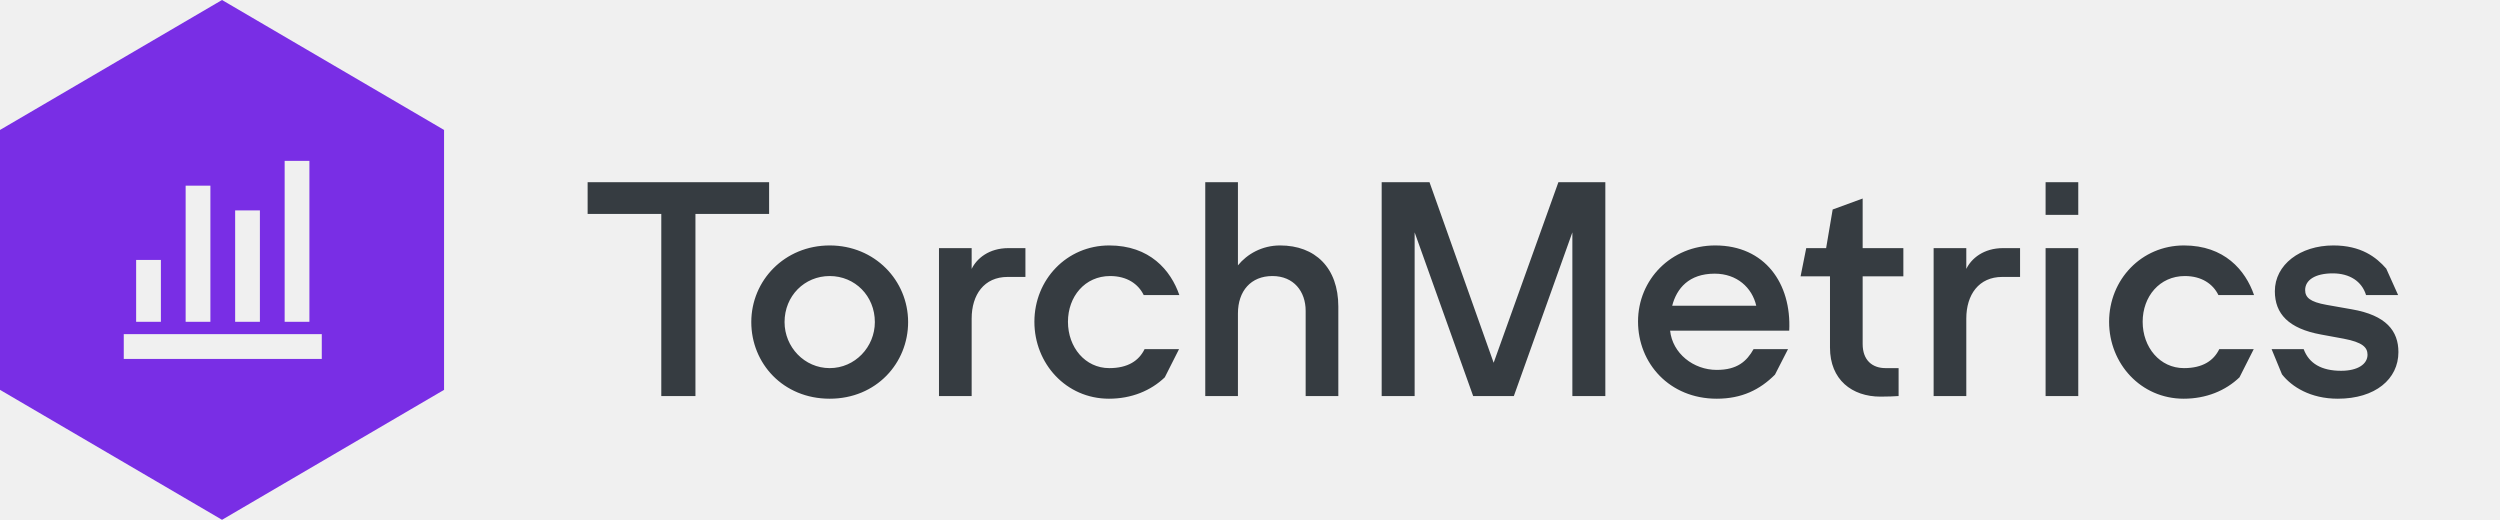
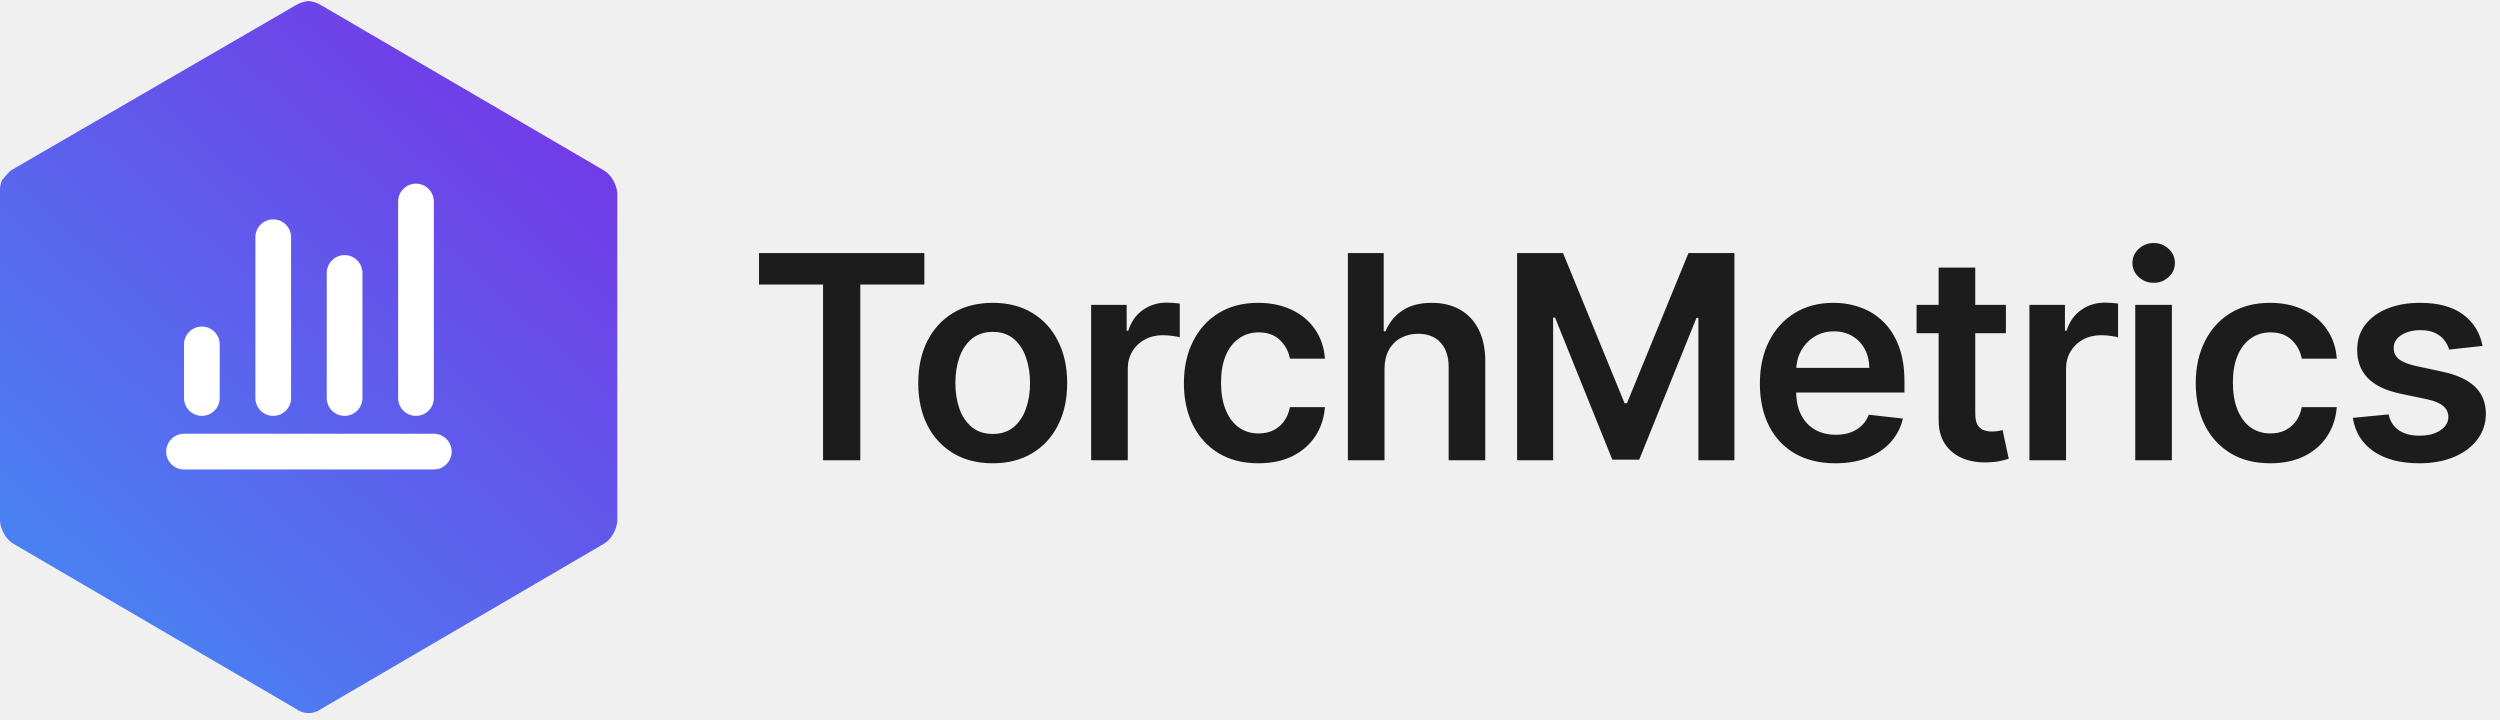
- <svg xmlns="http://www.w3.org/2000/svg" width="202" height="42" viewBox="0 0 202 42" fill="none">
-   <path fill-rule="evenodd" clip-rule="evenodd" d="M0 10.5L17.939 0L35.88 10.5V31.5L17.94 42L0 31.5V10.5ZM17 15V26H15L15 15H17ZM26 27H10V29H26V27ZM25 13V26H23V13H25ZM13 26V21H11V26H13ZM19 26V17H21V26H19Z" fill="#792EE5" />
-   <path d="M62.144 17.288V14.72H47.48V17.288H53.432V32H56.192V17.288H62.144ZM67.04 32.216C70.808 32.216 73.376 29.336 73.376 26.024C73.376 22.664 70.688 19.832 67.04 19.832C63.392 19.832 60.704 22.664 60.704 26.024C60.704 29.36 63.272 32.216 67.04 32.216ZM67.04 29.744C65 29.744 63.392 28.04 63.392 26.024C63.392 23.912 65 22.304 67.04 22.304C69.08 22.304 70.688 23.912 70.688 26.024C70.688 28.04 69.08 29.744 67.04 29.744ZM78.51 25.736C78.51 23.816 79.518 22.376 81.414 22.376H82.854V20.048H81.486C79.902 20.048 78.918 20.888 78.51 21.728V20.048H75.87V32H78.51V25.736ZM89.603 32.216C91.427 32.216 92.987 31.568 94.115 30.488L95.267 28.208H92.483C92.027 29.144 91.139 29.744 89.627 29.744C87.683 29.744 86.291 28.064 86.291 26C86.291 23.96 87.659 22.304 89.699 22.304C91.067 22.304 91.979 22.952 92.411 23.84H95.291C94.595 21.824 92.891 19.832 89.627 19.832C86.195 19.832 83.579 22.592 83.579 26C83.579 29.384 86.147 32.216 89.603 32.216ZM100.025 25.328C100.025 23.504 101.081 22.304 102.809 22.304C104.537 22.304 105.497 23.552 105.497 25.112V32H108.137V24.776C108.137 21.632 106.265 19.832 103.433 19.832C101.969 19.832 100.769 20.528 100.025 21.44V14.72H97.385V32H100.025V25.328ZM114.303 18.776L119.031 32H122.319L127.047 18.776V32H129.711V14.72H125.919L120.687 29.312L115.503 14.72H111.639V32H114.303V18.776ZM143.417 30.272L144.473 28.208H141.689C141.137 29.192 140.369 29.888 138.713 29.888C136.817 29.888 135.137 28.544 134.945 26.72H144.569C144.761 22.904 142.601 19.832 138.593 19.832C135.017 19.832 132.353 22.592 132.353 25.976C132.353 29.36 134.897 32.216 138.713 32.216C140.729 32.216 142.193 31.496 143.417 30.272ZM138.545 22.112C140.345 22.112 141.569 23.24 141.905 24.704H135.113C135.473 23.312 136.457 22.112 138.545 22.112ZM153.407 32V29.744H152.351C151.271 29.744 150.503 29.096 150.503 27.8V22.328H153.791V20.048H150.503V16.04L148.079 16.928L147.551 20.048H145.943L145.487 22.328H147.863V28.088C147.863 30.68 149.639 32.048 151.943 32.048C152.543 32.048 153.071 32.024 153.407 32ZM158.877 25.736C158.877 23.816 159.885 22.376 161.781 22.376H163.221V20.048H161.853C160.269 20.048 159.285 20.888 158.877 21.728V20.048H156.237V32H158.877V25.736ZM165.284 17.36H167.924V14.72H165.284V17.36ZM165.284 32H167.924V20.048H165.284V32ZM176.439 32.216C178.263 32.216 179.823 31.568 180.951 30.488L182.103 28.208H179.319C178.863 29.144 177.975 29.744 176.463 29.744C174.519 29.744 173.127 28.064 173.127 26C173.127 23.96 174.495 22.304 176.535 22.304C177.903 22.304 178.815 22.952 179.247 23.84H182.127C181.431 21.824 179.727 19.832 176.463 19.832C173.031 19.832 170.415 22.592 170.415 26C170.415 29.384 172.983 32.216 176.439 32.216ZM183.544 28.208L184.384 30.248C185.176 31.256 186.688 32.216 188.896 32.216C191.92 32.216 193.792 30.632 193.792 28.448C193.792 26.744 192.808 25.472 190.024 24.992L187.984 24.632C186.64 24.392 186.256 24.032 186.256 23.432C186.256 22.64 187.048 22.088 188.488 22.088C189.856 22.088 190.84 22.736 191.176 23.84H193.768L192.808 21.704C191.992 20.768 190.768 19.832 188.536 19.832C185.848 19.832 183.808 21.392 183.808 23.528C183.808 25.352 184.912 26.552 187.552 27.032L189.376 27.368C190.888 27.656 191.296 28.064 191.296 28.664C191.296 29.408 190.528 29.96 189.16 29.96C187.6 29.96 186.568 29.384 186.136 28.208H183.544Z" fill="#363C41" />
+ <svg xmlns="http://www.w3.org/2000/svg" width="351" height="101" viewBox="0 0 351 101" fill="none">
+   <g clip-path="url(#clip0_128_22)">
+     <path d="M41.565 0.711L1.769 23.788C1.179 24.084 0.884 24.675 0.295 25.267C0.055 25.826 -0.046 26.435 -1.51027e-05 27.042V73.196C0.061 73.825 0.263 74.431 0.59 74.971C0.923 75.601 1.436 76.116 2.063 76.451L41.565 99.527C42.075 99.912 42.696 100.119 43.333 100.119C43.971 100.119 44.592 99.912 45.102 99.527L84.603 76.451C85.23 76.116 85.743 75.601 86.077 74.971C86.404 74.431 86.606 73.825 86.667 73.196V27.072C86.606 26.443 86.404 25.836 86.077 25.297C85.743 24.667 85.23 24.152 84.603 23.817L45.102 0.74C44.564 0.412 43.96 0.21 43.333 0.149C42.709 0.201 42.105 0.393 41.565 0.711Z" fill="url(#paint0_linear_128_22)" />
+     <path d="M40.868 55.884L40.868 33.307C40.868 31.923 39.746 30.802 38.363 30.802C36.98 30.802 35.858 31.923 35.858 33.307L35.858 55.884C35.858 57.267 36.98 58.389 38.363 58.389C39.746 58.389 40.868 57.267 40.868 55.884Z" fill="white" />
+     <path d="M60.905 60.897L25.841 60.897C24.456 60.897 23.333 62.02 23.333 63.405C23.333 64.79 24.456 65.913 25.841 65.913L60.905 65.913C62.29 65.913 63.413 64.79 63.413 63.405C63.413 62.02 62.29 60.897 60.905 60.897Z" fill="white" />
+     <path d="M60.908 55.884L60.908 28.291C60.908 26.907 59.786 25.786 58.403 25.786C57.019 25.786 55.898 26.907 55.898 28.291L55.898 55.884C55.898 57.267 57.019 58.389 58.403 58.389C59.786 58.389 60.908 57.267 60.908 55.884Z" fill="white" />
+     <path d="M30.848 55.884L30.848 48.354C30.848 46.971 29.727 45.849 28.343 45.849C26.96 45.849 25.838 46.971 25.838 48.354L25.838 55.884C25.838 57.267 26.96 58.389 28.343 58.389C29.727 58.389 30.848 57.267 30.848 55.884Z" fill="white" />
+     <path d="M45.878 38.322V55.884C45.878 57.267 46.999 58.389 48.383 58.389C49.766 58.389 50.888 57.267 50.888 55.884V38.322C50.888 36.939 49.766 35.818 48.383 35.818C46.999 35.818 45.878 36.939 45.878 38.322Z" fill="white" />
+   </g>
+   <path d="M106.567 39.946V35.528H129.777V39.946H120.786V64.619H115.559V39.946H106.567ZM139.378 65.045C137.247 65.045 135.4 64.577 133.838 63.639C132.275 62.702 131.063 61.39 130.201 59.704C129.349 58.019 128.923 56.049 128.923 53.795C128.923 51.541 129.349 49.567 130.201 47.872C131.063 46.177 132.275 44.861 133.838 43.923C135.4 42.986 137.247 42.517 139.378 42.517C141.508 42.517 143.355 42.986 144.917 43.923C146.48 44.861 147.687 46.177 148.539 47.872C149.401 49.567 149.832 51.541 149.832 53.795C149.832 56.049 149.401 58.019 148.539 59.704C147.687 61.39 146.48 62.702 144.917 63.639C143.355 64.577 141.508 65.045 139.378 65.045ZM139.406 60.926C140.561 60.926 141.527 60.609 142.304 59.974C143.08 59.33 143.658 58.469 144.037 57.389C144.425 56.309 144.619 55.107 144.619 53.781C144.619 52.446 144.425 51.239 144.037 50.159C143.658 49.07 143.08 48.203 142.304 47.559C141.527 46.916 140.561 46.594 139.406 46.594C138.222 46.594 137.237 46.916 136.451 47.559C135.675 48.203 135.092 49.07 134.704 50.159C134.325 51.239 134.136 52.446 134.136 53.781C134.136 55.107 134.325 56.309 134.704 57.389C135.092 58.469 135.675 59.33 136.451 59.974C137.237 60.609 138.222 60.926 139.406 60.926ZM153.196 64.619V42.801H158.182V46.437H158.409C158.807 45.178 159.489 44.207 160.455 43.525C161.43 42.834 162.543 42.489 163.793 42.489C164.077 42.489 164.394 42.503 164.745 42.531C165.105 42.55 165.403 42.583 165.64 42.63V47.361C165.422 47.285 165.076 47.219 164.603 47.162C164.139 47.096 163.689 47.062 163.253 47.062C162.316 47.062 161.473 47.266 160.725 47.673C159.986 48.071 159.404 48.625 158.978 49.335C158.552 50.045 158.338 50.864 158.338 51.792V64.619H153.196ZM176.674 65.045C174.496 65.045 172.626 64.567 171.064 63.611C169.511 62.654 168.313 61.333 167.47 59.648C166.637 57.953 166.22 56.002 166.22 53.795C166.22 51.579 166.646 49.624 167.498 47.929C168.351 46.224 169.553 44.898 171.106 43.952C172.669 42.995 174.515 42.517 176.646 42.517C178.417 42.517 179.984 42.844 181.348 43.497C182.721 44.141 183.815 45.055 184.629 46.239C185.443 47.413 185.907 48.786 186.021 50.358H181.106C180.907 49.307 180.434 48.431 179.686 47.73C178.947 47.02 177.958 46.665 176.717 46.665C175.666 46.665 174.743 46.949 173.947 47.517C173.152 48.076 172.531 48.88 172.086 49.932C171.651 50.983 171.433 52.242 171.433 53.71C171.433 55.197 171.651 56.475 172.086 57.545C172.522 58.606 173.133 59.425 173.919 60.003C174.714 60.571 175.647 60.855 176.717 60.855C177.475 60.855 178.152 60.713 178.748 60.429C179.354 60.135 179.861 59.714 180.268 59.165C180.675 58.615 180.955 57.948 181.106 57.162H186.021C185.898 58.705 185.443 60.074 184.657 61.267C183.871 62.451 182.801 63.379 181.447 64.051C180.093 64.714 178.502 65.045 176.674 65.045ZM194.385 51.835V64.619H189.243V35.528H194.272V46.508H194.527C195.039 45.277 195.829 44.307 196.9 43.596C197.979 42.877 199.352 42.517 201.019 42.517C202.534 42.517 203.855 42.834 204.982 43.469C206.109 44.103 206.98 45.031 207.596 46.253C208.221 47.474 208.533 48.966 208.533 50.727V64.619H203.391V51.523C203.391 50.055 203.012 48.914 202.255 48.099C201.507 47.275 200.455 46.864 199.101 46.864C198.192 46.864 197.378 47.062 196.658 47.46C195.948 47.848 195.389 48.412 194.982 49.15C194.584 49.889 194.385 50.784 194.385 51.835ZM213.002 35.528H219.451L228.087 56.608H228.428L237.064 35.528H243.513V64.619H238.456V44.633H238.186L230.147 64.534H226.368L218.329 44.591H218.059V64.619H213.002V35.528ZM257.684 65.045C255.496 65.045 253.607 64.591 252.016 63.682C250.435 62.763 249.218 61.466 248.365 59.79C247.513 58.104 247.087 56.12 247.087 53.838C247.087 51.594 247.513 49.624 248.365 47.929C249.227 46.224 250.43 44.898 251.973 43.952C253.517 42.995 255.33 42.517 257.414 42.517C258.758 42.517 260.027 42.735 261.221 43.17C262.423 43.596 263.484 44.259 264.402 45.159C265.33 46.059 266.06 47.204 266.59 48.596C267.12 49.979 267.385 51.627 267.385 53.54V55.116H249.502V51.65H262.456C262.447 50.666 262.234 49.79 261.817 49.023C261.401 48.246 260.818 47.635 260.07 47.19C259.331 46.745 258.47 46.523 257.485 46.523C256.434 46.523 255.51 46.778 254.715 47.29C253.919 47.791 253.299 48.454 252.854 49.278C252.418 50.093 252.196 50.987 252.186 51.963V54.989C252.186 56.257 252.418 57.346 252.883 58.255C253.347 59.155 253.995 59.846 254.829 60.329C255.662 60.803 256.637 61.04 257.755 61.04C258.503 61.04 259.18 60.935 259.786 60.727C260.392 60.509 260.918 60.192 261.363 59.775C261.808 59.359 262.144 58.843 262.371 58.227L267.172 58.767C266.869 60.036 266.292 61.144 265.439 62.091C264.597 63.028 263.517 63.757 262.201 64.278C260.884 64.79 259.379 65.045 257.684 65.045ZM281.63 42.801V46.778H269.088V42.801H281.63ZM272.184 37.574H277.326V58.057C277.326 58.748 277.431 59.278 277.639 59.648C277.857 60.007 278.141 60.254 278.491 60.386C278.842 60.519 279.23 60.585 279.656 60.585C279.978 60.585 280.271 60.561 280.537 60.514C280.811 60.467 281.02 60.424 281.162 60.386L282.028 64.406C281.753 64.501 281.36 64.605 280.849 64.719C280.347 64.832 279.732 64.898 279.003 64.918C277.715 64.955 276.555 64.761 275.522 64.335C274.49 63.9 273.671 63.227 273.065 62.318C272.468 61.409 272.175 60.273 272.184 58.909V37.574ZM284.931 64.619V42.801H289.917V46.437H290.144C290.542 45.178 291.223 44.207 292.189 43.525C293.165 42.834 294.277 42.489 295.527 42.489C295.811 42.489 296.129 42.503 296.479 42.531C296.839 42.55 297.137 42.583 297.374 42.63V47.361C297.156 47.285 296.811 47.219 296.337 47.162C295.873 47.096 295.423 47.062 294.988 47.062C294.05 47.062 293.207 47.266 292.459 47.673C291.721 48.071 291.138 48.625 290.712 49.335C290.286 50.045 290.073 50.864 290.073 51.792V64.619H284.931ZM299.79 64.619V42.801H304.932V64.619H299.79ZM302.375 39.704C301.561 39.704 300.86 39.434 300.273 38.895C299.686 38.346 299.392 37.687 299.392 36.92C299.392 36.144 299.686 35.486 300.273 34.946C300.86 34.397 301.561 34.122 302.375 34.122C303.199 34.122 303.9 34.397 304.478 34.946C305.065 35.486 305.358 36.144 305.358 36.92C305.358 37.687 305.065 38.346 304.478 38.895C303.9 39.434 303.199 39.704 302.375 39.704ZM318.737 65.045C316.559 65.045 314.689 64.567 313.126 63.611C311.573 62.654 310.375 61.333 309.532 59.648C308.699 57.953 308.282 56.002 308.282 53.795C308.282 51.579 308.709 49.624 309.561 47.929C310.413 46.224 311.616 44.898 313.169 43.952C314.731 42.995 316.578 42.517 318.709 42.517C320.479 42.517 322.047 42.844 323.41 43.497C324.783 44.141 325.877 45.055 326.691 46.239C327.506 47.413 327.97 48.786 328.084 50.358H323.169C322.97 49.307 322.496 48.431 321.748 47.73C321.01 47.02 320.02 46.665 318.78 46.665C317.728 46.665 316.805 46.949 316.01 47.517C315.214 48.076 314.594 48.88 314.149 49.932C313.713 50.983 313.495 52.242 313.495 53.71C313.495 55.197 313.713 56.475 314.149 57.545C314.584 58.606 315.195 59.425 315.981 60.003C316.777 60.571 317.709 60.855 318.78 60.855C319.537 60.855 320.214 60.713 320.811 60.429C321.417 60.135 321.923 59.714 322.331 59.165C322.738 58.615 323.017 57.948 323.169 57.162H328.084C327.96 58.705 327.506 60.074 326.72 61.267C325.934 62.451 324.864 63.379 323.51 64.051C322.155 64.714 320.565 65.045 318.737 65.045ZM348.55 48.568L343.863 49.079C343.73 48.606 343.498 48.161 343.167 47.744C342.845 47.328 342.409 46.991 341.86 46.736C341.311 46.48 340.638 46.352 339.843 46.352C338.773 46.352 337.873 46.584 337.144 47.048C336.424 47.512 336.069 48.114 336.079 48.852C336.069 49.487 336.301 50.003 336.775 50.4C337.258 50.798 338.053 51.125 339.161 51.38L342.883 52.176C344.947 52.621 346.481 53.327 347.485 54.292C348.498 55.258 349.009 56.523 349.019 58.085C349.009 59.458 348.607 60.67 347.811 61.721C347.025 62.763 345.932 63.578 344.53 64.165C343.129 64.752 341.519 65.045 339.701 65.045C337.03 65.045 334.881 64.487 333.252 63.369C331.623 62.242 330.652 60.675 330.34 58.667L335.354 58.184C335.581 59.169 336.064 59.913 336.803 60.415C337.542 60.916 338.503 61.167 339.686 61.167C340.908 61.167 341.888 60.916 342.627 60.415C343.375 59.913 343.749 59.292 343.749 58.554C343.749 57.929 343.508 57.413 343.025 57.005C342.551 56.598 341.812 56.286 340.809 56.068L337.087 55.287C334.994 54.851 333.446 54.117 332.442 53.085C331.438 52.043 330.941 50.727 330.951 49.136C330.941 47.791 331.306 46.627 332.044 45.642C332.793 44.648 333.829 43.88 335.155 43.341C336.49 42.791 338.029 42.517 339.772 42.517C342.329 42.517 344.341 43.061 345.809 44.15C347.286 45.239 348.2 46.712 348.55 48.568Z" fill="#1C1C1C" />
+   <defs>
+     <linearGradient id="paint0_linear_128_22" x1="86.667" y1="0.149" x2="-2.508" y2="97.84" gradientUnits="userSpaceOnUse">
+       <stop stop-color="#792EE5" />
+       <stop offset="1" stop-color="#428FF4" />
+     </linearGradient>
+     <clipPath id="clip0_128_22">
+       <rect width="86.667" height="100" fill="white" transform="translate(0 0.119171)" />
+     </clipPath>
+   </defs>
</svg>
